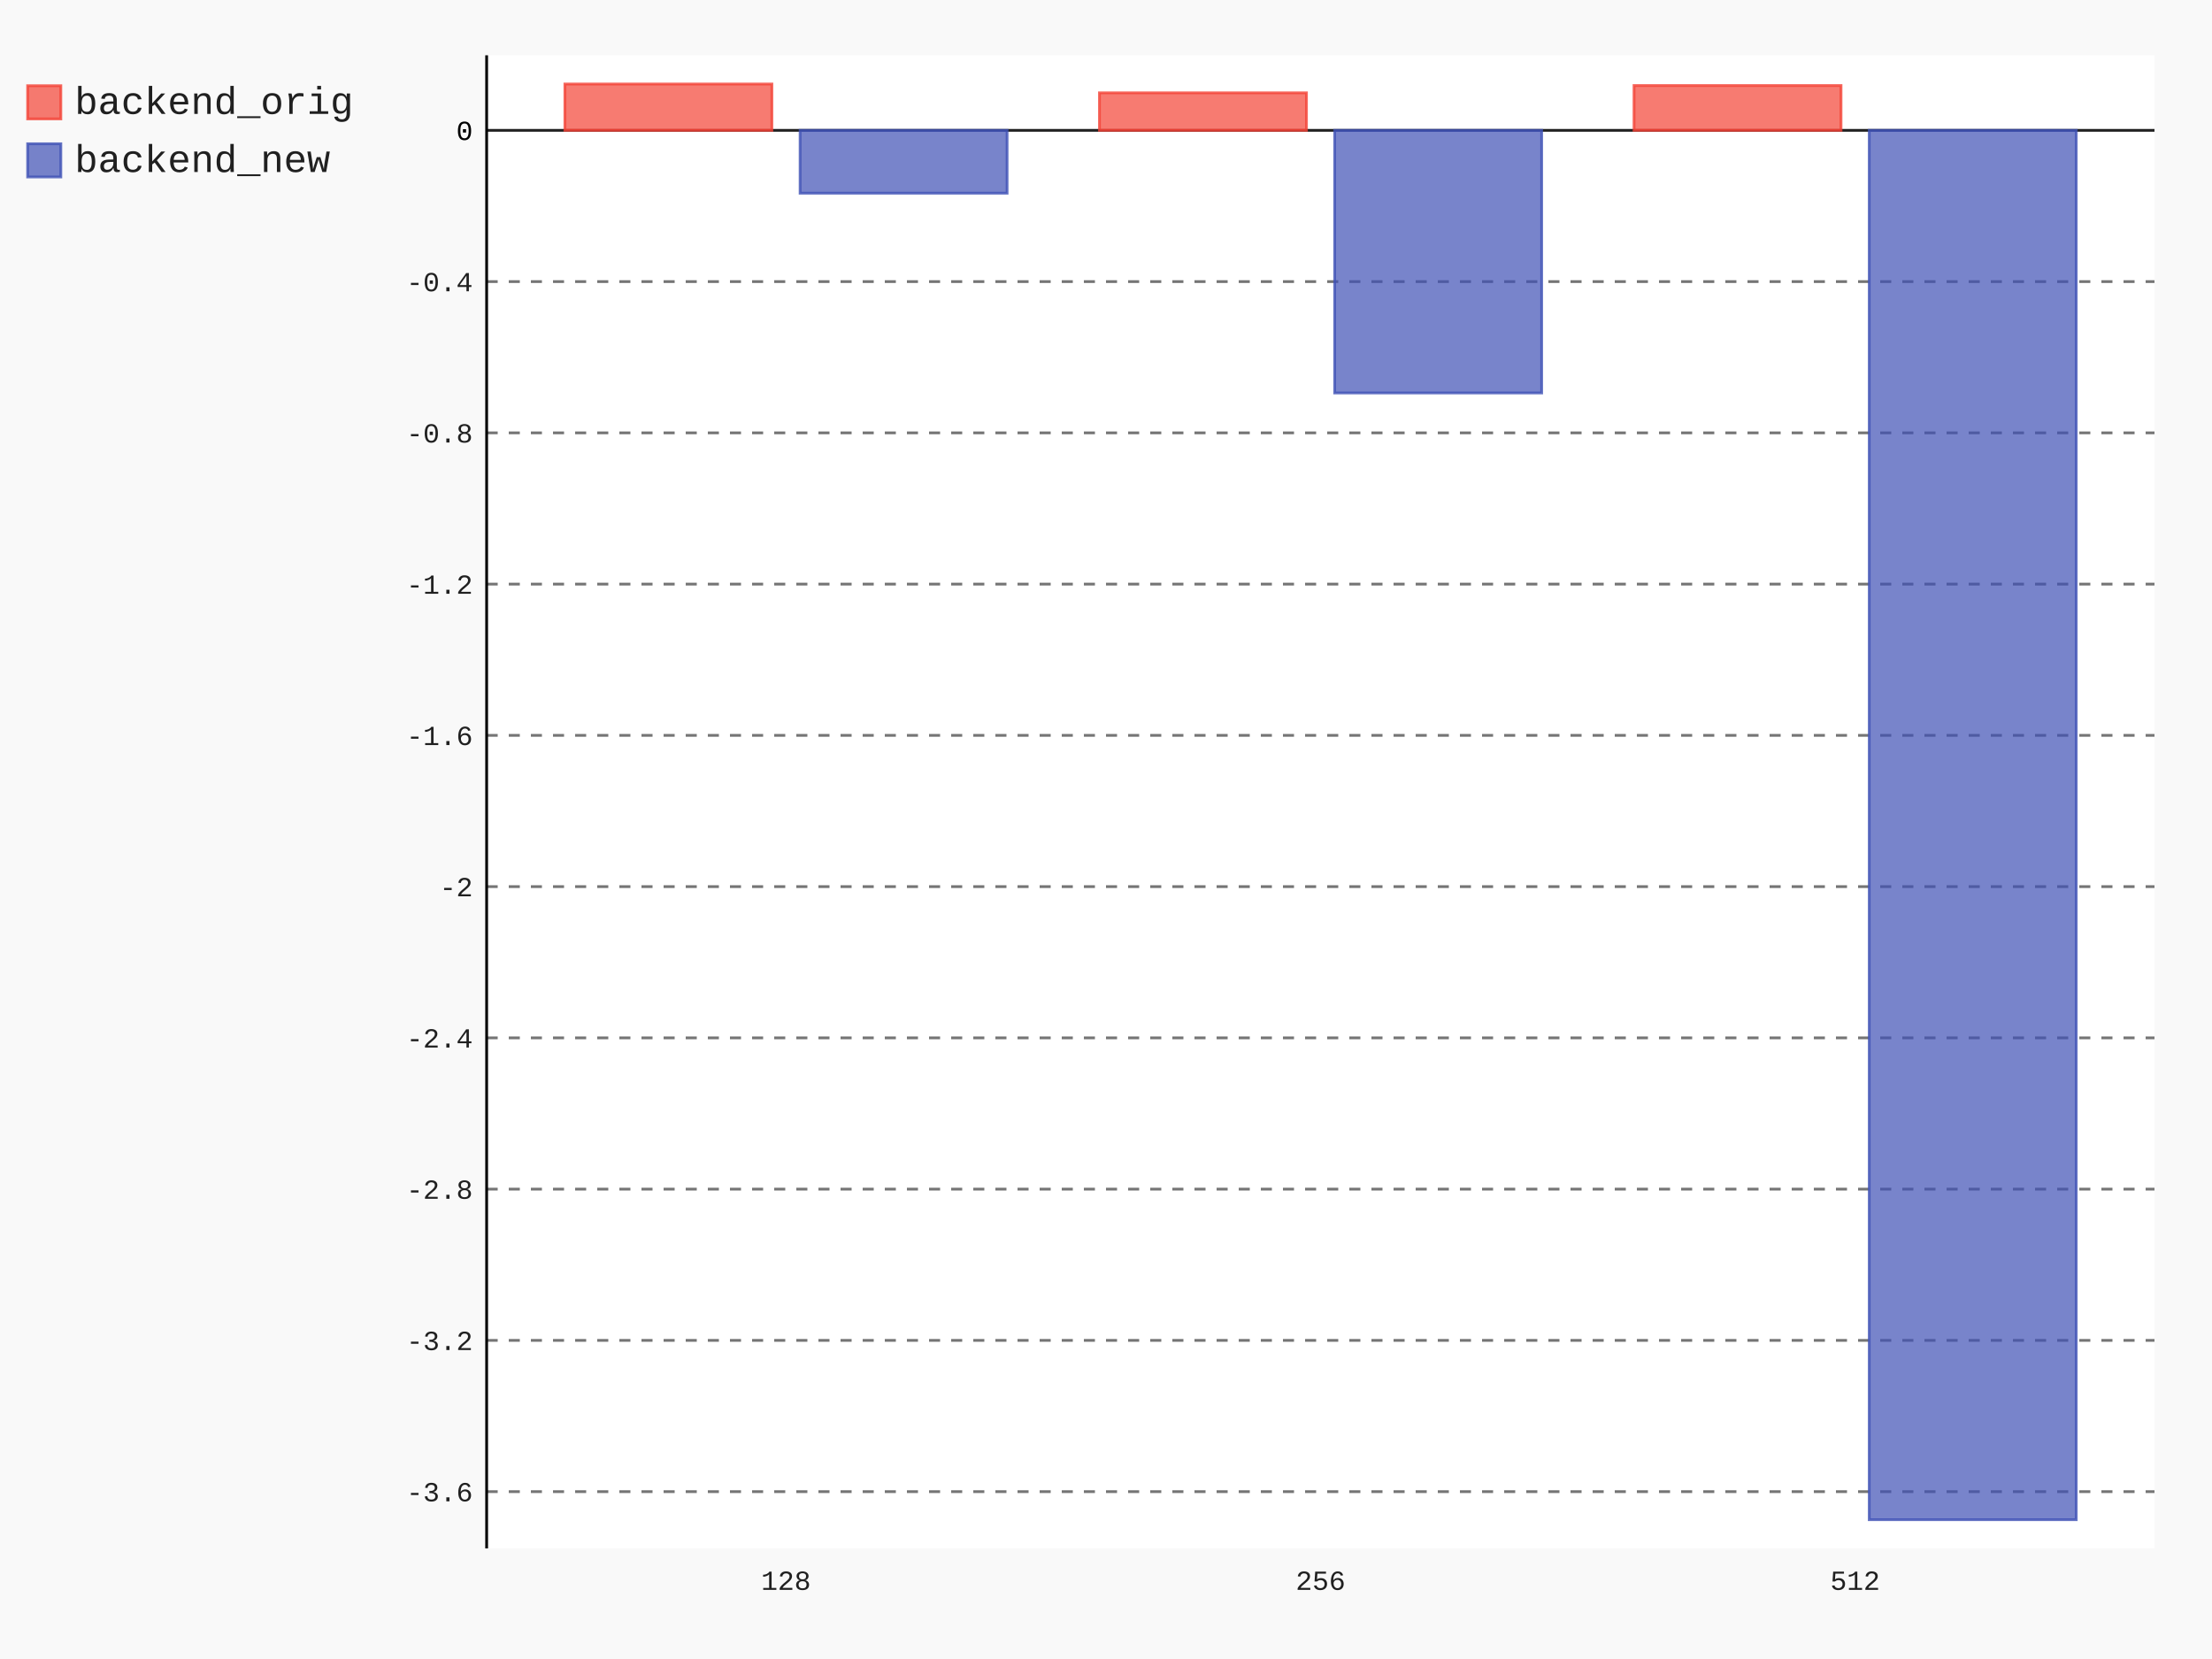
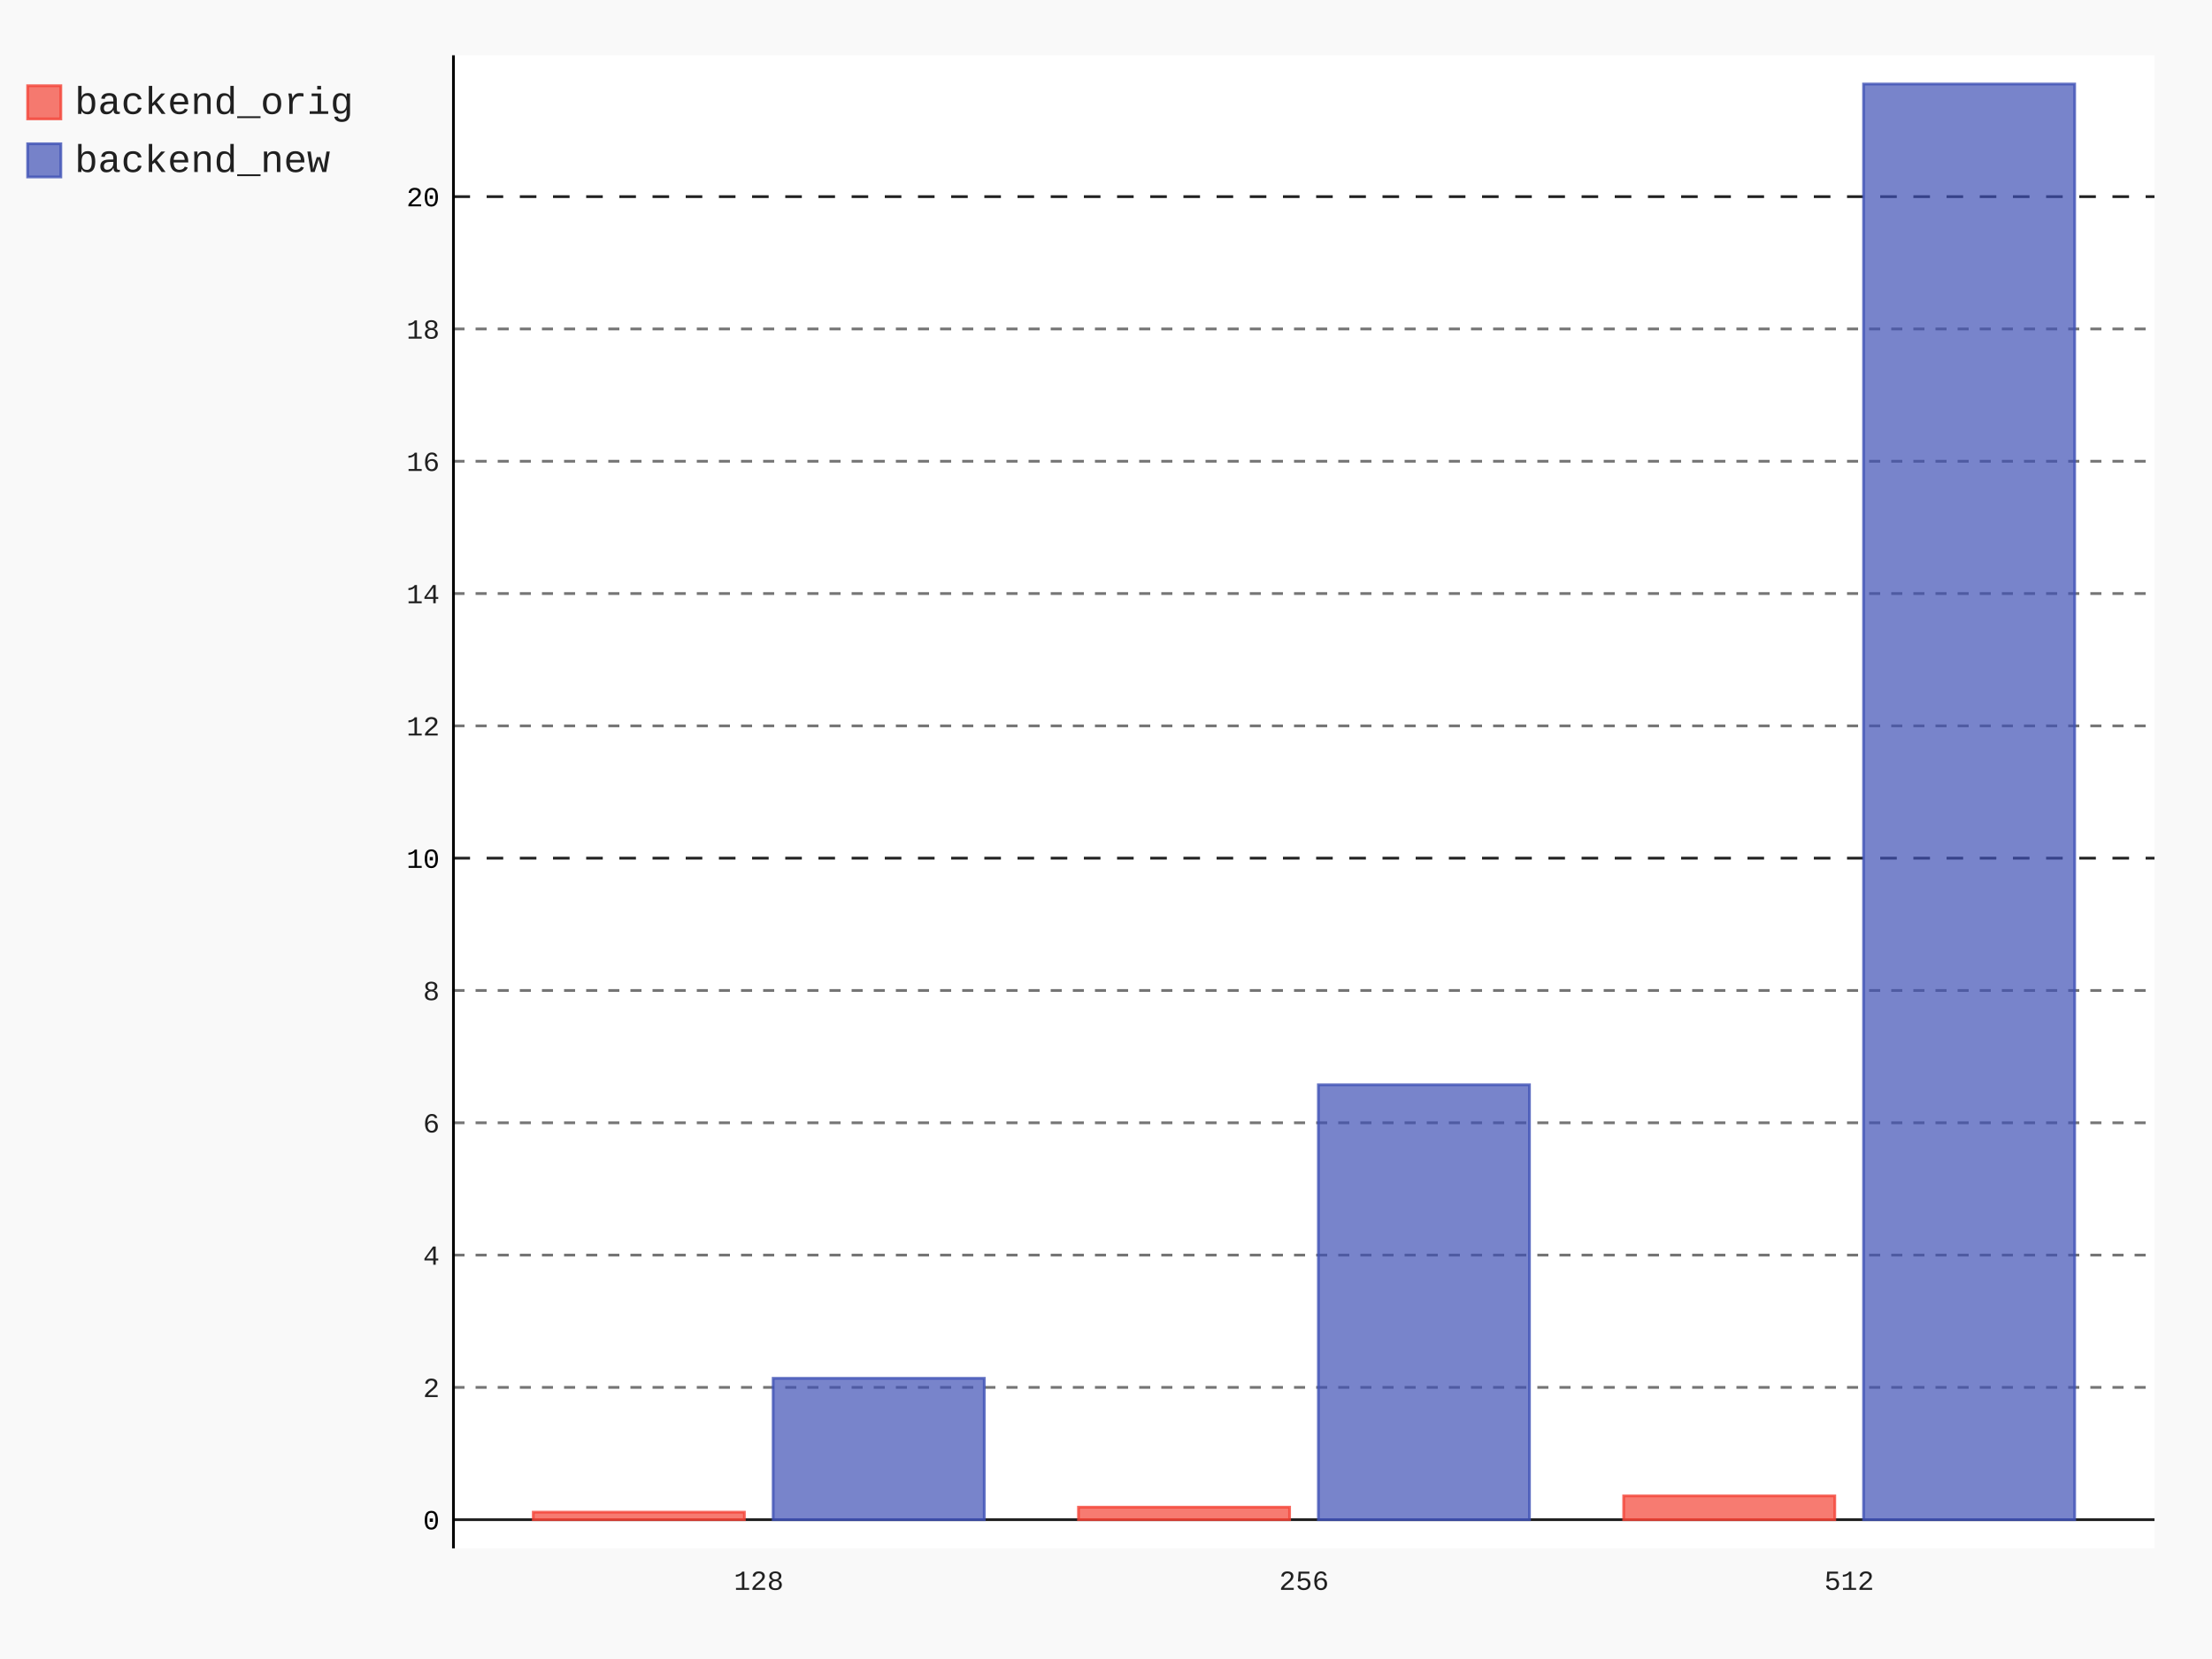
- <svg xmlns="http://www.w3.org/2000/svg" id="chart-0906b3a4-7e9a-4e8f-8bd3-dba9ca0e8812" class="pygal-chart" viewBox="0 0 800 600">
+ <svg xmlns="http://www.w3.org/2000/svg" id="chart-8f72f71f-04be-4741-9a7b-458c3282751b" class="pygal-chart" viewBox="0 0 800 600">
  <defs>
-     <style type="text/css">#chart-0906b3a4-7e9a-4e8f-8bd3-dba9ca0e8812{-webkit-user-select:none;-webkit-font-smoothing:antialiased;font-family:Consolas,"Liberation Mono",Menlo,Courier,monospace}#chart-0906b3a4-7e9a-4e8f-8bd3-dba9ca0e8812 .title{font-family:Consolas,"Liberation Mono",Menlo,Courier,monospace;font-size:16px}#chart-0906b3a4-7e9a-4e8f-8bd3-dba9ca0e8812 .legends .legend text{font-family:Consolas,"Liberation Mono",Menlo,Courier,monospace;font-size:14px}#chart-0906b3a4-7e9a-4e8f-8bd3-dba9ca0e8812 .axis text{font-family:Consolas,"Liberation Mono",Menlo,Courier,monospace;font-size:10px}#chart-0906b3a4-7e9a-4e8f-8bd3-dba9ca0e8812 .axis text.major{font-family:Consolas,"Liberation Mono",Menlo,Courier,monospace;font-size:10px}#chart-0906b3a4-7e9a-4e8f-8bd3-dba9ca0e8812 .text-overlay text.value{font-family:Consolas,"Liberation Mono",Menlo,Courier,monospace;font-size:16px}#chart-0906b3a4-7e9a-4e8f-8bd3-dba9ca0e8812 .text-overlay text.label{font-family:Consolas,"Liberation Mono",Menlo,Courier,monospace;font-size:10px}#chart-0906b3a4-7e9a-4e8f-8bd3-dba9ca0e8812 .tooltip{font-family:Consolas,"Liberation Mono",Menlo,Courier,monospace;font-size:14px}#chart-0906b3a4-7e9a-4e8f-8bd3-dba9ca0e8812 text.no_data{font-family:Consolas,"Liberation Mono",Menlo,Courier,monospace;font-size:64px}
- #chart-0906b3a4-7e9a-4e8f-8bd3-dba9ca0e8812{background-color:rgba(249,249,249,1)}#chart-0906b3a4-7e9a-4e8f-8bd3-dba9ca0e8812 path,#chart-0906b3a4-7e9a-4e8f-8bd3-dba9ca0e8812 line,#chart-0906b3a4-7e9a-4e8f-8bd3-dba9ca0e8812 rect,#chart-0906b3a4-7e9a-4e8f-8bd3-dba9ca0e8812 circle{-webkit-transition:150ms;-moz-transition:150ms;transition:150ms}#chart-0906b3a4-7e9a-4e8f-8bd3-dba9ca0e8812 .graph &gt; .background{fill:rgba(249,249,249,1)}#chart-0906b3a4-7e9a-4e8f-8bd3-dba9ca0e8812 .plot &gt; .background{fill:rgba(255,255,255,1)}#chart-0906b3a4-7e9a-4e8f-8bd3-dba9ca0e8812 .graph{fill:rgba(0,0,0,.87)}#chart-0906b3a4-7e9a-4e8f-8bd3-dba9ca0e8812 text.no_data{fill:rgba(0,0,0,1)}#chart-0906b3a4-7e9a-4e8f-8bd3-dba9ca0e8812 .title{fill:rgba(0,0,0,1)}#chart-0906b3a4-7e9a-4e8f-8bd3-dba9ca0e8812 .legends .legend text{fill:rgba(0,0,0,.87)}#chart-0906b3a4-7e9a-4e8f-8bd3-dba9ca0e8812 .legends .legend:hover text{fill:rgba(0,0,0,1)}#chart-0906b3a4-7e9a-4e8f-8bd3-dba9ca0e8812 .axis .line{stroke:rgba(0,0,0,1)}#chart-0906b3a4-7e9a-4e8f-8bd3-dba9ca0e8812 .axis .guide.line{stroke:rgba(0,0,0,.54)}#chart-0906b3a4-7e9a-4e8f-8bd3-dba9ca0e8812 .axis .major.line{stroke:rgba(0,0,0,.87)}#chart-0906b3a4-7e9a-4e8f-8bd3-dba9ca0e8812 .axis text.major{fill:rgba(0,0,0,1)}#chart-0906b3a4-7e9a-4e8f-8bd3-dba9ca0e8812 .axis.y .guides:hover .guide.line,#chart-0906b3a4-7e9a-4e8f-8bd3-dba9ca0e8812 .line-graph .axis.x .guides:hover .guide.line,#chart-0906b3a4-7e9a-4e8f-8bd3-dba9ca0e8812 .stackedline-graph .axis.x .guides:hover .guide.line,#chart-0906b3a4-7e9a-4e8f-8bd3-dba9ca0e8812 .xy-graph .axis.x .guides:hover .guide.line{stroke:rgba(0,0,0,1)}#chart-0906b3a4-7e9a-4e8f-8bd3-dba9ca0e8812 .axis .guides:hover text{fill:rgba(0,0,0,1)}#chart-0906b3a4-7e9a-4e8f-8bd3-dba9ca0e8812 .reactive{fill-opacity:.7;stroke-opacity:.8}#chart-0906b3a4-7e9a-4e8f-8bd3-dba9ca0e8812 .ci{stroke:rgba(0,0,0,.87)}#chart-0906b3a4-7e9a-4e8f-8bd3-dba9ca0e8812 .reactive.active,#chart-0906b3a4-7e9a-4e8f-8bd3-dba9ca0e8812 .active .reactive{fill-opacity:.8;stroke-opacity:.9;stroke-width:4}#chart-0906b3a4-7e9a-4e8f-8bd3-dba9ca0e8812 .ci .reactive.active{stroke-width:1.5}#chart-0906b3a4-7e9a-4e8f-8bd3-dba9ca0e8812 .series text{fill:rgba(0,0,0,1)}#chart-0906b3a4-7e9a-4e8f-8bd3-dba9ca0e8812 .tooltip rect{fill:rgba(255,255,255,1);stroke:rgba(0,0,0,1);-webkit-transition:opacity 150ms;-moz-transition:opacity 150ms;transition:opacity 150ms}#chart-0906b3a4-7e9a-4e8f-8bd3-dba9ca0e8812 .tooltip .label{fill:rgba(0,0,0,.87)}#chart-0906b3a4-7e9a-4e8f-8bd3-dba9ca0e8812 .tooltip .label{fill:rgba(0,0,0,.87)}#chart-0906b3a4-7e9a-4e8f-8bd3-dba9ca0e8812 .tooltip .legend{font-size:.8em;fill:rgba(0,0,0,.54)}#chart-0906b3a4-7e9a-4e8f-8bd3-dba9ca0e8812 .tooltip .x_label{font-size:.6em;fill:rgba(0,0,0,1)}#chart-0906b3a4-7e9a-4e8f-8bd3-dba9ca0e8812 .tooltip .xlink{font-size:.5em;text-decoration:underline}#chart-0906b3a4-7e9a-4e8f-8bd3-dba9ca0e8812 .tooltip .value{font-size:1.5em}#chart-0906b3a4-7e9a-4e8f-8bd3-dba9ca0e8812 .bound{font-size:.5em}#chart-0906b3a4-7e9a-4e8f-8bd3-dba9ca0e8812 .max-value{font-size:.75em;fill:rgba(0,0,0,.54)}#chart-0906b3a4-7e9a-4e8f-8bd3-dba9ca0e8812 .map-element{fill:rgba(255,255,255,1);stroke:rgba(0,0,0,.54) !important}#chart-0906b3a4-7e9a-4e8f-8bd3-dba9ca0e8812 .map-element .reactive{fill-opacity:inherit;stroke-opacity:inherit}#chart-0906b3a4-7e9a-4e8f-8bd3-dba9ca0e8812 .color-0,#chart-0906b3a4-7e9a-4e8f-8bd3-dba9ca0e8812 .color-0 a:visited{stroke:#F44336;fill:#F44336}#chart-0906b3a4-7e9a-4e8f-8bd3-dba9ca0e8812 .color-1,#chart-0906b3a4-7e9a-4e8f-8bd3-dba9ca0e8812 .color-1 a:visited{stroke:#3F51B5;fill:#3F51B5}#chart-0906b3a4-7e9a-4e8f-8bd3-dba9ca0e8812 .text-overlay .color-0 text{fill:black}#chart-0906b3a4-7e9a-4e8f-8bd3-dba9ca0e8812 .text-overlay .color-1 text{fill:black}
- #chart-0906b3a4-7e9a-4e8f-8bd3-dba9ca0e8812 text.no_data{text-anchor:middle}#chart-0906b3a4-7e9a-4e8f-8bd3-dba9ca0e8812 .guide.line{fill:none}#chart-0906b3a4-7e9a-4e8f-8bd3-dba9ca0e8812 .centered{text-anchor:middle}#chart-0906b3a4-7e9a-4e8f-8bd3-dba9ca0e8812 .title{text-anchor:middle}#chart-0906b3a4-7e9a-4e8f-8bd3-dba9ca0e8812 .legends .legend text{fill-opacity:1}#chart-0906b3a4-7e9a-4e8f-8bd3-dba9ca0e8812 .axis.x text{text-anchor:middle}#chart-0906b3a4-7e9a-4e8f-8bd3-dba9ca0e8812 .axis.x:not(.web) text[transform]{text-anchor:start}#chart-0906b3a4-7e9a-4e8f-8bd3-dba9ca0e8812 .axis.x:not(.web) text[transform].backwards{text-anchor:end}#chart-0906b3a4-7e9a-4e8f-8bd3-dba9ca0e8812 .axis.y text{text-anchor:end}#chart-0906b3a4-7e9a-4e8f-8bd3-dba9ca0e8812 .axis.y text[transform].backwards{text-anchor:start}#chart-0906b3a4-7e9a-4e8f-8bd3-dba9ca0e8812 .axis.y2 text{text-anchor:start}#chart-0906b3a4-7e9a-4e8f-8bd3-dba9ca0e8812 .axis.y2 text[transform].backwards{text-anchor:end}#chart-0906b3a4-7e9a-4e8f-8bd3-dba9ca0e8812 .axis .guide.line{stroke-dasharray:4,4}#chart-0906b3a4-7e9a-4e8f-8bd3-dba9ca0e8812 .axis .major.guide.line{stroke-dasharray:6,6}#chart-0906b3a4-7e9a-4e8f-8bd3-dba9ca0e8812 .horizontal .axis.y .guide.line,#chart-0906b3a4-7e9a-4e8f-8bd3-dba9ca0e8812 .horizontal .axis.y2 .guide.line,#chart-0906b3a4-7e9a-4e8f-8bd3-dba9ca0e8812 .vertical .axis.x .guide.line{opacity:0}#chart-0906b3a4-7e9a-4e8f-8bd3-dba9ca0e8812 .horizontal .axis.always_show .guide.line,#chart-0906b3a4-7e9a-4e8f-8bd3-dba9ca0e8812 .vertical .axis.always_show .guide.line{opacity:1 !important}#chart-0906b3a4-7e9a-4e8f-8bd3-dba9ca0e8812 .axis.y .guides:hover .guide.line,#chart-0906b3a4-7e9a-4e8f-8bd3-dba9ca0e8812 .axis.y2 .guides:hover .guide.line,#chart-0906b3a4-7e9a-4e8f-8bd3-dba9ca0e8812 .axis.x .guides:hover .guide.line{opacity:1}#chart-0906b3a4-7e9a-4e8f-8bd3-dba9ca0e8812 .axis .guides:hover text{opacity:1}#chart-0906b3a4-7e9a-4e8f-8bd3-dba9ca0e8812 .nofill{fill:none}#chart-0906b3a4-7e9a-4e8f-8bd3-dba9ca0e8812 .subtle-fill{fill-opacity:.2}#chart-0906b3a4-7e9a-4e8f-8bd3-dba9ca0e8812 .dot{stroke-width:1px;fill-opacity:1}#chart-0906b3a4-7e9a-4e8f-8bd3-dba9ca0e8812 .dot.active{stroke-width:5px}#chart-0906b3a4-7e9a-4e8f-8bd3-dba9ca0e8812 .dot.negative{fill:transparent}#chart-0906b3a4-7e9a-4e8f-8bd3-dba9ca0e8812 text,#chart-0906b3a4-7e9a-4e8f-8bd3-dba9ca0e8812 tspan{stroke:none !important}#chart-0906b3a4-7e9a-4e8f-8bd3-dba9ca0e8812 .series text.active{opacity:1}#chart-0906b3a4-7e9a-4e8f-8bd3-dba9ca0e8812 .tooltip rect{fill-opacity:.95;stroke-width:.5}#chart-0906b3a4-7e9a-4e8f-8bd3-dba9ca0e8812 .tooltip text{fill-opacity:1}#chart-0906b3a4-7e9a-4e8f-8bd3-dba9ca0e8812 .showable{visibility:hidden}#chart-0906b3a4-7e9a-4e8f-8bd3-dba9ca0e8812 .showable.shown{visibility:visible}#chart-0906b3a4-7e9a-4e8f-8bd3-dba9ca0e8812 .gauge-background{fill:rgba(229,229,229,1);stroke:none}#chart-0906b3a4-7e9a-4e8f-8bd3-dba9ca0e8812 .bg-lines{stroke:rgba(249,249,249,1);stroke-width:2px}</style>
+     <style type="text/css">#chart-8f72f71f-04be-4741-9a7b-458c3282751b{-webkit-user-select:none;-webkit-font-smoothing:antialiased;font-family:Consolas,"Liberation Mono",Menlo,Courier,monospace}#chart-8f72f71f-04be-4741-9a7b-458c3282751b .title{font-family:Consolas,"Liberation Mono",Menlo,Courier,monospace;font-size:16px}#chart-8f72f71f-04be-4741-9a7b-458c3282751b .legends .legend text{font-family:Consolas,"Liberation Mono",Menlo,Courier,monospace;font-size:14px}#chart-8f72f71f-04be-4741-9a7b-458c3282751b .axis text{font-family:Consolas,"Liberation Mono",Menlo,Courier,monospace;font-size:10px}#chart-8f72f71f-04be-4741-9a7b-458c3282751b .axis text.major{font-family:Consolas,"Liberation Mono",Menlo,Courier,monospace;font-size:10px}#chart-8f72f71f-04be-4741-9a7b-458c3282751b .text-overlay text.value{font-family:Consolas,"Liberation Mono",Menlo,Courier,monospace;font-size:16px}#chart-8f72f71f-04be-4741-9a7b-458c3282751b .text-overlay text.label{font-family:Consolas,"Liberation Mono",Menlo,Courier,monospace;font-size:10px}#chart-8f72f71f-04be-4741-9a7b-458c3282751b .tooltip{font-family:Consolas,"Liberation Mono",Menlo,Courier,monospace;font-size:14px}#chart-8f72f71f-04be-4741-9a7b-458c3282751b text.no_data{font-family:Consolas,"Liberation Mono",Menlo,Courier,monospace;font-size:64px}
+ #chart-8f72f71f-04be-4741-9a7b-458c3282751b{background-color:rgba(249,249,249,1)}#chart-8f72f71f-04be-4741-9a7b-458c3282751b path,#chart-8f72f71f-04be-4741-9a7b-458c3282751b line,#chart-8f72f71f-04be-4741-9a7b-458c3282751b rect,#chart-8f72f71f-04be-4741-9a7b-458c3282751b circle{-webkit-transition:150ms;-moz-transition:150ms;transition:150ms}#chart-8f72f71f-04be-4741-9a7b-458c3282751b .graph &gt; .background{fill:rgba(249,249,249,1)}#chart-8f72f71f-04be-4741-9a7b-458c3282751b .plot &gt; .background{fill:rgba(255,255,255,1)}#chart-8f72f71f-04be-4741-9a7b-458c3282751b .graph{fill:rgba(0,0,0,.87)}#chart-8f72f71f-04be-4741-9a7b-458c3282751b text.no_data{fill:rgba(0,0,0,1)}#chart-8f72f71f-04be-4741-9a7b-458c3282751b .title{fill:rgba(0,0,0,1)}#chart-8f72f71f-04be-4741-9a7b-458c3282751b .legends .legend text{fill:rgba(0,0,0,.87)}#chart-8f72f71f-04be-4741-9a7b-458c3282751b .legends .legend:hover text{fill:rgba(0,0,0,1)}#chart-8f72f71f-04be-4741-9a7b-458c3282751b .axis .line{stroke:rgba(0,0,0,1)}#chart-8f72f71f-04be-4741-9a7b-458c3282751b .axis .guide.line{stroke:rgba(0,0,0,.54)}#chart-8f72f71f-04be-4741-9a7b-458c3282751b .axis .major.line{stroke:rgba(0,0,0,.87)}#chart-8f72f71f-04be-4741-9a7b-458c3282751b .axis text.major{fill:rgba(0,0,0,1)}#chart-8f72f71f-04be-4741-9a7b-458c3282751b .axis.y .guides:hover .guide.line,#chart-8f72f71f-04be-4741-9a7b-458c3282751b .line-graph .axis.x .guides:hover .guide.line,#chart-8f72f71f-04be-4741-9a7b-458c3282751b .stackedline-graph .axis.x .guides:hover .guide.line,#chart-8f72f71f-04be-4741-9a7b-458c3282751b .xy-graph .axis.x .guides:hover .guide.line{stroke:rgba(0,0,0,1)}#chart-8f72f71f-04be-4741-9a7b-458c3282751b .axis .guides:hover text{fill:rgba(0,0,0,1)}#chart-8f72f71f-04be-4741-9a7b-458c3282751b .reactive{fill-opacity:.7;stroke-opacity:.8}#chart-8f72f71f-04be-4741-9a7b-458c3282751b .ci{stroke:rgba(0,0,0,.87)}#chart-8f72f71f-04be-4741-9a7b-458c3282751b .reactive.active,#chart-8f72f71f-04be-4741-9a7b-458c3282751b .active .reactive{fill-opacity:.8;stroke-opacity:.9;stroke-width:4}#chart-8f72f71f-04be-4741-9a7b-458c3282751b .ci .reactive.active{stroke-width:1.5}#chart-8f72f71f-04be-4741-9a7b-458c3282751b .series text{fill:rgba(0,0,0,1)}#chart-8f72f71f-04be-4741-9a7b-458c3282751b .tooltip rect{fill:rgba(255,255,255,1);stroke:rgba(0,0,0,1);-webkit-transition:opacity 150ms;-moz-transition:opacity 150ms;transition:opacity 150ms}#chart-8f72f71f-04be-4741-9a7b-458c3282751b .tooltip .label{fill:rgba(0,0,0,.87)}#chart-8f72f71f-04be-4741-9a7b-458c3282751b .tooltip .label{fill:rgba(0,0,0,.87)}#chart-8f72f71f-04be-4741-9a7b-458c3282751b .tooltip .legend{font-size:.8em;fill:rgba(0,0,0,.54)}#chart-8f72f71f-04be-4741-9a7b-458c3282751b .tooltip .x_label{font-size:.6em;fill:rgba(0,0,0,1)}#chart-8f72f71f-04be-4741-9a7b-458c3282751b .tooltip .xlink{font-size:.5em;text-decoration:underline}#chart-8f72f71f-04be-4741-9a7b-458c3282751b .tooltip .value{font-size:1.5em}#chart-8f72f71f-04be-4741-9a7b-458c3282751b .bound{font-size:.5em}#chart-8f72f71f-04be-4741-9a7b-458c3282751b .max-value{font-size:.75em;fill:rgba(0,0,0,.54)}#chart-8f72f71f-04be-4741-9a7b-458c3282751b .map-element{fill:rgba(255,255,255,1);stroke:rgba(0,0,0,.54) !important}#chart-8f72f71f-04be-4741-9a7b-458c3282751b .map-element .reactive{fill-opacity:inherit;stroke-opacity:inherit}#chart-8f72f71f-04be-4741-9a7b-458c3282751b .color-0,#chart-8f72f71f-04be-4741-9a7b-458c3282751b .color-0 a:visited{stroke:#F44336;fill:#F44336}#chart-8f72f71f-04be-4741-9a7b-458c3282751b .color-1,#chart-8f72f71f-04be-4741-9a7b-458c3282751b .color-1 a:visited{stroke:#3F51B5;fill:#3F51B5}#chart-8f72f71f-04be-4741-9a7b-458c3282751b .text-overlay .color-0 text{fill:black}#chart-8f72f71f-04be-4741-9a7b-458c3282751b .text-overlay .color-1 text{fill:black}
+ #chart-8f72f71f-04be-4741-9a7b-458c3282751b text.no_data{text-anchor:middle}#chart-8f72f71f-04be-4741-9a7b-458c3282751b .guide.line{fill:none}#chart-8f72f71f-04be-4741-9a7b-458c3282751b .centered{text-anchor:middle}#chart-8f72f71f-04be-4741-9a7b-458c3282751b .title{text-anchor:middle}#chart-8f72f71f-04be-4741-9a7b-458c3282751b .legends .legend text{fill-opacity:1}#chart-8f72f71f-04be-4741-9a7b-458c3282751b .axis.x text{text-anchor:middle}#chart-8f72f71f-04be-4741-9a7b-458c3282751b .axis.x:not(.web) text[transform]{text-anchor:start}#chart-8f72f71f-04be-4741-9a7b-458c3282751b .axis.x:not(.web) text[transform].backwards{text-anchor:end}#chart-8f72f71f-04be-4741-9a7b-458c3282751b .axis.y text{text-anchor:end}#chart-8f72f71f-04be-4741-9a7b-458c3282751b .axis.y text[transform].backwards{text-anchor:start}#chart-8f72f71f-04be-4741-9a7b-458c3282751b .axis.y2 text{text-anchor:start}#chart-8f72f71f-04be-4741-9a7b-458c3282751b .axis.y2 text[transform].backwards{text-anchor:end}#chart-8f72f71f-04be-4741-9a7b-458c3282751b .axis .guide.line{stroke-dasharray:4,4}#chart-8f72f71f-04be-4741-9a7b-458c3282751b .axis .major.guide.line{stroke-dasharray:6,6}#chart-8f72f71f-04be-4741-9a7b-458c3282751b .horizontal .axis.y .guide.line,#chart-8f72f71f-04be-4741-9a7b-458c3282751b .horizontal .axis.y2 .guide.line,#chart-8f72f71f-04be-4741-9a7b-458c3282751b .vertical .axis.x .guide.line{opacity:0}#chart-8f72f71f-04be-4741-9a7b-458c3282751b .horizontal .axis.always_show .guide.line,#chart-8f72f71f-04be-4741-9a7b-458c3282751b .vertical .axis.always_show .guide.line{opacity:1 !important}#chart-8f72f71f-04be-4741-9a7b-458c3282751b .axis.y .guides:hover .guide.line,#chart-8f72f71f-04be-4741-9a7b-458c3282751b .axis.y2 .guides:hover .guide.line,#chart-8f72f71f-04be-4741-9a7b-458c3282751b .axis.x .guides:hover .guide.line{opacity:1}#chart-8f72f71f-04be-4741-9a7b-458c3282751b .axis .guides:hover text{opacity:1}#chart-8f72f71f-04be-4741-9a7b-458c3282751b .nofill{fill:none}#chart-8f72f71f-04be-4741-9a7b-458c3282751b .subtle-fill{fill-opacity:.2}#chart-8f72f71f-04be-4741-9a7b-458c3282751b .dot{stroke-width:1px;fill-opacity:1}#chart-8f72f71f-04be-4741-9a7b-458c3282751b .dot.active{stroke-width:5px}#chart-8f72f71f-04be-4741-9a7b-458c3282751b .dot.negative{fill:transparent}#chart-8f72f71f-04be-4741-9a7b-458c3282751b text,#chart-8f72f71f-04be-4741-9a7b-458c3282751b tspan{stroke:none !important}#chart-8f72f71f-04be-4741-9a7b-458c3282751b .series text.active{opacity:1}#chart-8f72f71f-04be-4741-9a7b-458c3282751b .tooltip rect{fill-opacity:.95;stroke-width:.5}#chart-8f72f71f-04be-4741-9a7b-458c3282751b .tooltip text{fill-opacity:1}#chart-8f72f71f-04be-4741-9a7b-458c3282751b .showable{visibility:hidden}#chart-8f72f71f-04be-4741-9a7b-458c3282751b .showable.shown{visibility:visible}#chart-8f72f71f-04be-4741-9a7b-458c3282751b .gauge-background{fill:rgba(229,229,229,1);stroke:none}#chart-8f72f71f-04be-4741-9a7b-458c3282751b .bg-lines{stroke:rgba(249,249,249,1);stroke-width:2px}</style>
  </defs>
  <g class="graph bar-graph vertical">
    <rect x="0" y="0" width="800" height="600" class="background" />
-     <g transform="translate(176, 20)" class="plot">
-       <rect x="0" y="0" width="603.2" height="540" class="background" />
+     <g transform="translate(164, 20)" class="plot">
+       <rect x="0" y="0" width="615.2" height="540" class="background" />
      <g class="axis y always_show">
        <g class="guides">
-           <path d="M0 519.47 h603.2" class="guide line" />
-           <text x="-5" y="522.97" class="">-3.6</text>
+           <path d="M0 529.615 h615.2" class="axis major line" />
+           <text x="-5" y="533.115" class="major">0</text>
        </g>
        <g class="guides">
-           <path d="M0 464.767 h603.2" class="guide line" />
-           <text x="-5" y="468.267" class="">-3.2</text>
+           <path d="M0 481.766 h615.2" class="guide line" />
+           <text x="-5" y="485.266" class="">2</text>
        </g>
        <g class="guides">
-           <path d="M0 410.064 h603.2" class="guide line" />
-           <text x="-5" y="413.564" class="">-2.8</text>
+           <path d="M0 433.916 h615.2" class="guide line" />
+           <text x="-5" y="437.416" class="">4</text>
        </g>
        <g class="guides">
-           <path d="M0 355.36 h603.2" class="guide line" />
-           <text x="-5" y="358.86" class="">-2.4</text>
+           <path d="M0 386.067 h615.2" class="guide line" />
+           <text x="-5" y="389.567" class="">6</text>
        </g>
        <g class="guides">
-           <path d="M0 300.657 h603.2" class="guide line" />
-           <text x="-5" y="304.157" class="">-2</text>
+           <path d="M0 338.217 h615.2" class="guide line" />
+           <text x="-5" y="341.717" class="">8</text>
        </g>
        <g class="guides">
-           <path d="M0 245.953 h603.2" class="guide line" />
-           <text x="-5" y="249.453" class="">-1.6</text>
+           <path d="M0 290.367 h615.2" class="major guide line" />
+           <text x="-5" y="293.867" class="major">10</text>
        </g>
        <g class="guides">
-           <path d="M0 191.25 h603.2" class="guide line" />
-           <text x="-5" y="194.75" class="">-1.2</text>
+           <path d="M0 242.518 h615.2" class="guide line" />
+           <text x="-5" y="246.018" class="">12</text>
        </g>
        <g class="guides">
-           <path d="M0 136.547 h603.2" class="guide line" />
-           <text x="-5" y="140.047" class="">-0.8</text>
+           <path d="M0 194.668 h615.2" class="guide line" />
+           <text x="-5" y="198.168" class="">14</text>
        </g>
        <g class="guides">
-           <path d="M0 81.843 h603.2" class="guide line" />
-           <text x="-5" y="85.343" class="">-0.4</text>
+           <path d="M0 146.818 h615.2" class="guide line" />
+           <text x="-5" y="150.318" class="">16</text>
        </g>
        <g class="guides">
-           <path d="M0 27.14 h603.2" class="axis major line" />
-           <text x="-5" y="30.64" class="major">0</text>
+           <path d="M0 98.969 h615.2" class="guide line" />
+           <text x="-5" y="102.469" class="">18</text>
+         </g>
+         <g class="guides">
+           <path d="M0 51.119 h615.2" class="major guide line" />
+           <text x="-5" y="54.619" class="major">20</text>
        </g>
      </g>
      <g class="axis x">
        <path d="M0 0 v540" class="line" />
        <g class="guides">
-           <path d="M108.267 0 v540" class="guide line" />
-           <text x="108.267" y="555.0" class="">128</text>
+           <path d="M110.421 0 v540" class="guide line" />
+           <text x="110.421" y="555.0" class="">128</text>
        </g>
        <g class="guides">
-           <path d="M301.6 0 v540" class="guide line" />
-           <text x="301.6" y="555.0" class="">256</text>
+           <path d="M307.6 0 v540" class="guide line" />
+           <text x="307.6" y="555.0" class="">256</text>
        </g>
        <g class="guides">
-           <path d="M494.933 0 v540" class="guide line" />
-           <text x="494.933" y="555.0" class="">512</text>
+           <path d="M504.779 0 v540" class="guide line" />
+           <text x="504.779" y="555.0" class="">512</text>
        </g>
      </g>
      <g class="series serie-0 color-0">
        <g class="bars">
          <g class="bar">
-             <rect x="28.304" y="10.385" rx="0" ry="0" width="74.859" height="16.755" class="rect reactive tooltip-trigger" />
+             <rect x="28.867" y="526.899" rx="0" ry="0" width="76.348" height="2.716" class="rect reactive tooltip-trigger" />
          </g>
          <g class="bar">
-             <rect x="221.637" y="13.572" rx="0" ry="0" width="74.859" height="13.568" class="rect reactive tooltip-trigger" />
+             <rect x="226.047" y="525.095" rx="0" ry="0" width="76.348" height="4.52" class="rect reactive tooltip-trigger" />
          </g>
          <g class="bar">
-             <rect x="414.971" y="10.933" rx="0" ry="0" width="74.859" height="16.207" class="rect reactive tooltip-trigger" />
+             <rect x="423.226" y="521.019" rx="0" ry="0" width="76.348" height="8.597" class="rect reactive tooltip-trigger" />
          </g>
        </g>
      </g>
      <g class="series serie-1 color-1">
        <g class="bars">
          <g class="bar">
-             <rect x="113.371" y="27.14" rx="0" ry="0" width="74.859" height="22.729" class="rect reactive tooltip-trigger" />
+             <rect x="115.626" y="478.486" rx="0" ry="0" width="76.348" height="51.129" class="rect reactive tooltip-trigger" />
          </g>
          <g class="bar">
-             <rect x="306.704" y="27.14" rx="0" ry="0" width="74.859" height="94.978" class="rect reactive tooltip-trigger" />
+             <rect x="312.806" y="372.317" rx="0" ry="0" width="76.348" height="157.299" class="rect reactive tooltip-trigger" />
          </g>
          <g class="bar">
-             <rect x="500.037" y="27.14" rx="0" ry="0" width="74.859" height="502.476" class="rect reactive tooltip-trigger" />
+             <rect x="509.985" y="10.385" rx="0" ry="0" width="76.348" height="519.231" class="rect reactive tooltip-trigger" />
          </g>
        </g>
      </g>
    </g>
    <g class="titles" />
-     <g transform="translate(176, 20)" class="plot overlay">
+     <g transform="translate(164, 20)" class="plot overlay">
      <g class="series serie-0 color-0" />
      <g class="series serie-1 color-1" />
    </g>
-     <g transform="translate(176, 20)" class="plot text-overlay">
+     <g transform="translate(164, 20)" class="plot text-overlay">
      <g class="series serie-0 color-0" />
      <g class="series serie-1 color-1" />
    </g>
-     <g transform="translate(176, 20)" class="plot tooltip-overlay">
+     <g transform="translate(164, 20)" class="plot tooltip-overlay">
      <g transform="translate(0 0)" style="opacity: 0" class="tooltip">
        <rect rx="0" ry="0" width="0" height="0" class="tooltip-box" />
        <g class="text" />
      </g>
    </g>
    <g transform="translate(10, 30)" class="legends">
      <g id="activate-serie-0" class="legend reactive activate-serie">
        <rect x="0.0" y="1.0" width="12" height="12" class="color-0 reactive" />
        <text x="17.0" y="11.2">backend_orig</text>
      </g>
      <g id="activate-serie-1" class="legend reactive activate-serie">
        <rect x="0.0" y="22.0" width="12" height="12" class="color-1 reactive" />
        <text x="17.0" y="32.2">backend_new</text>
      </g>
    </g>
    <g transform="translate(790, 30)" class="legends" />
  </g>
</svg>
